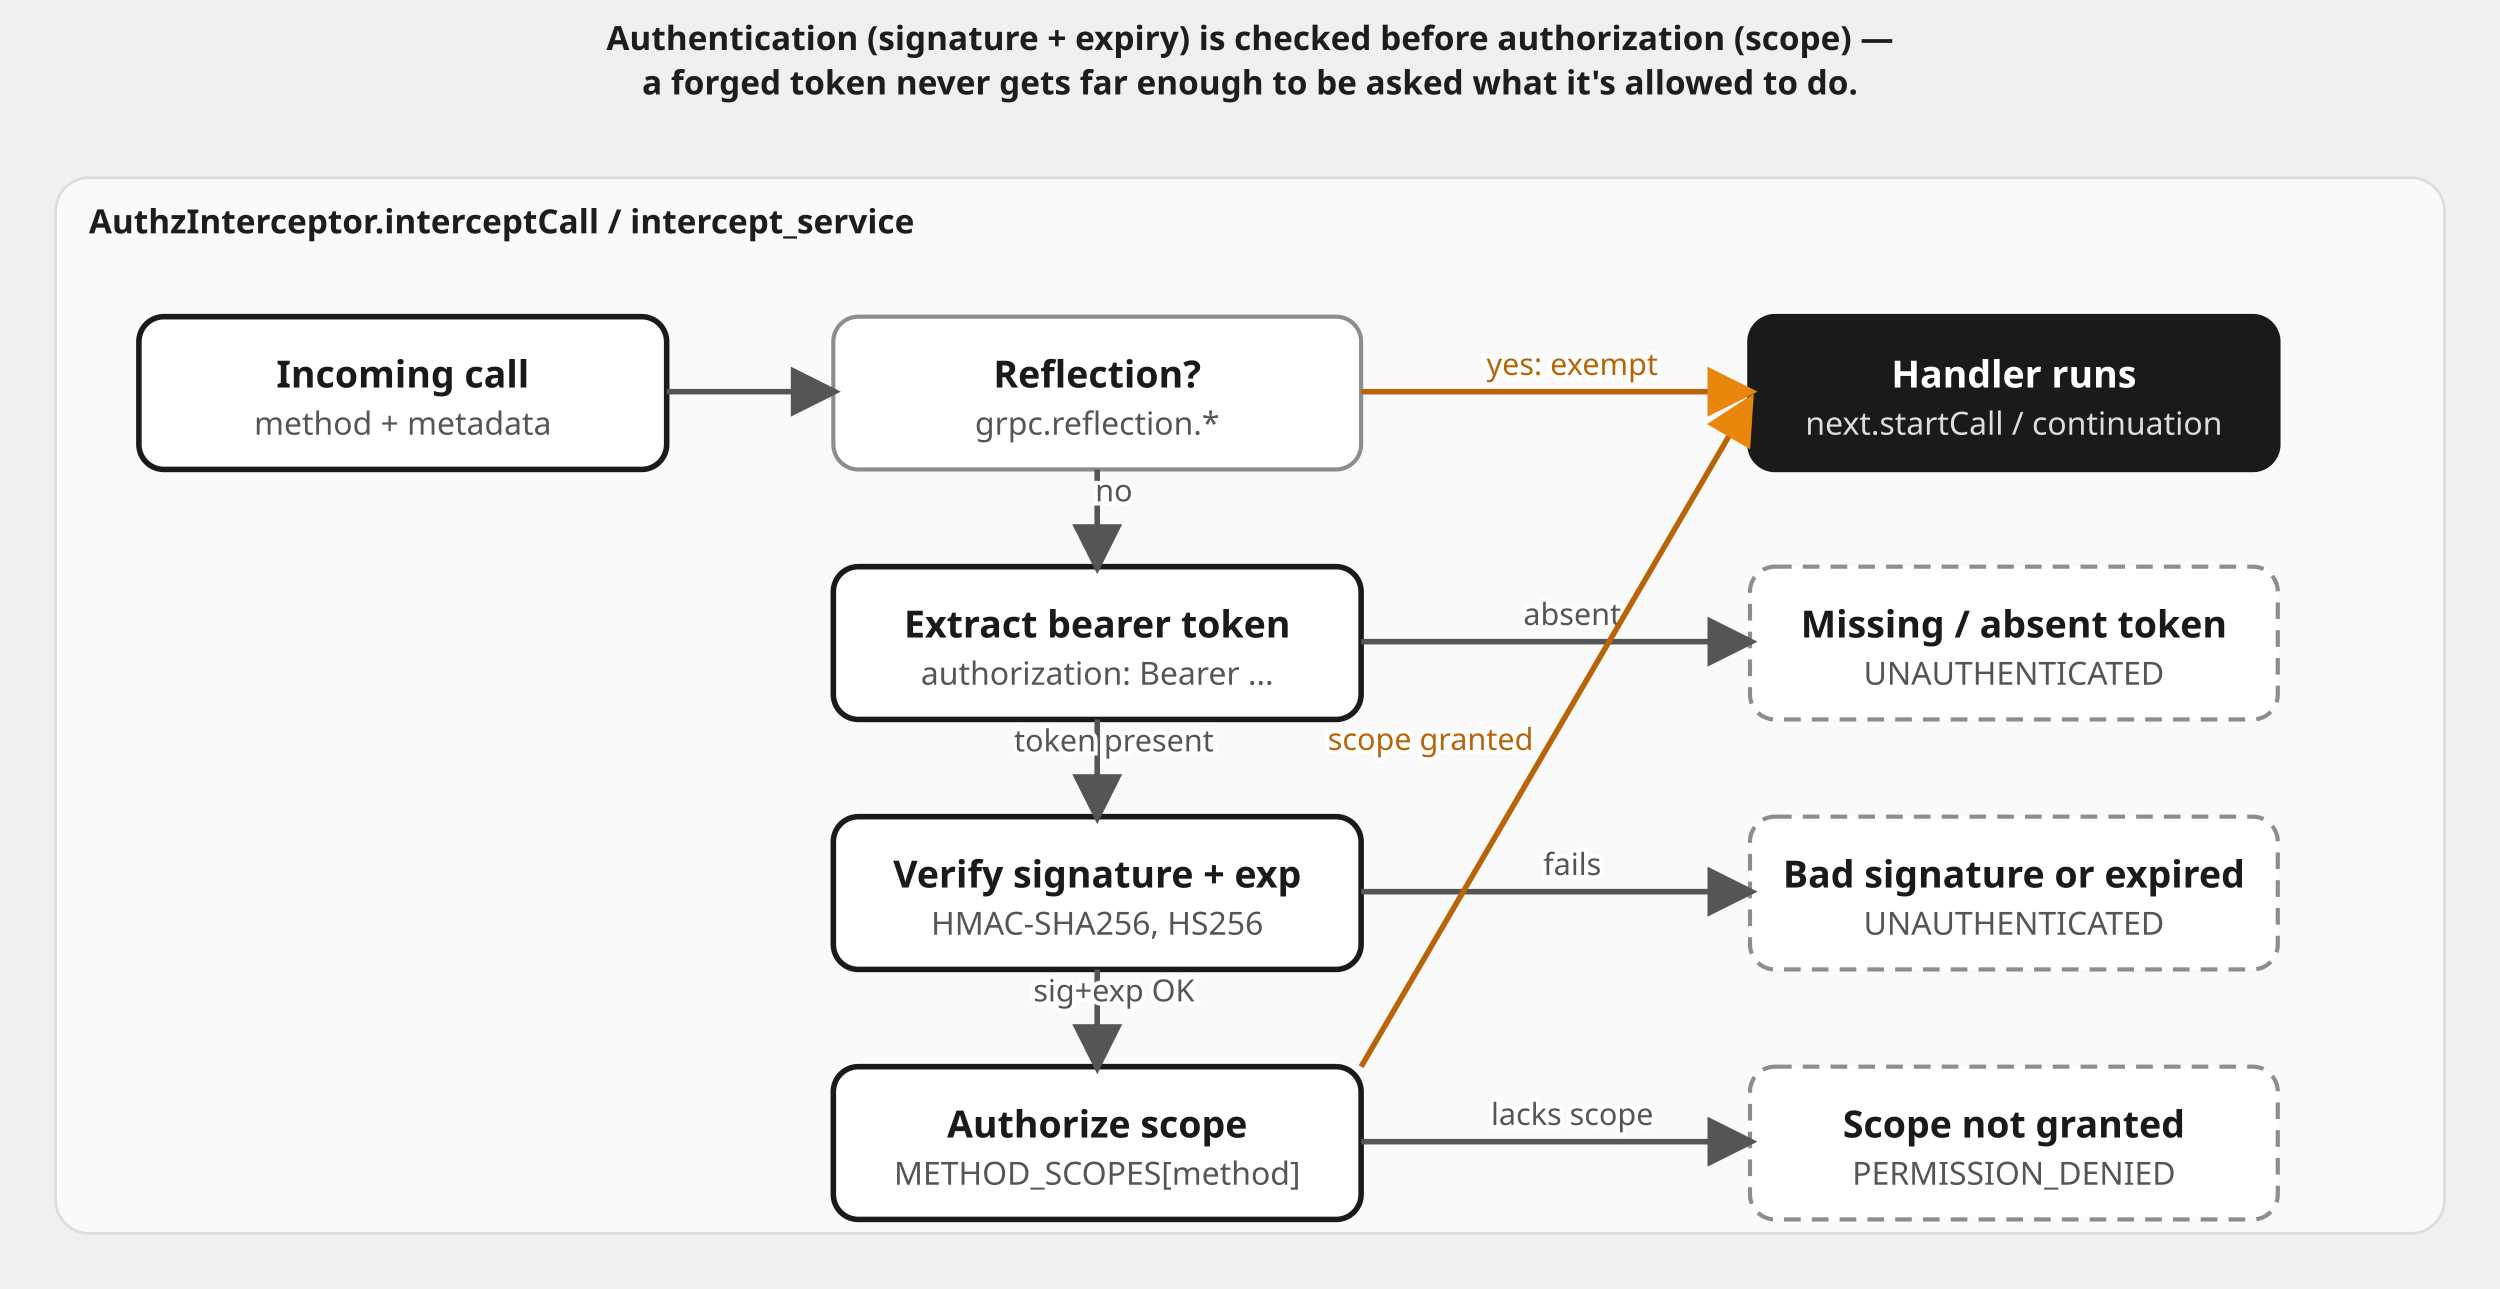
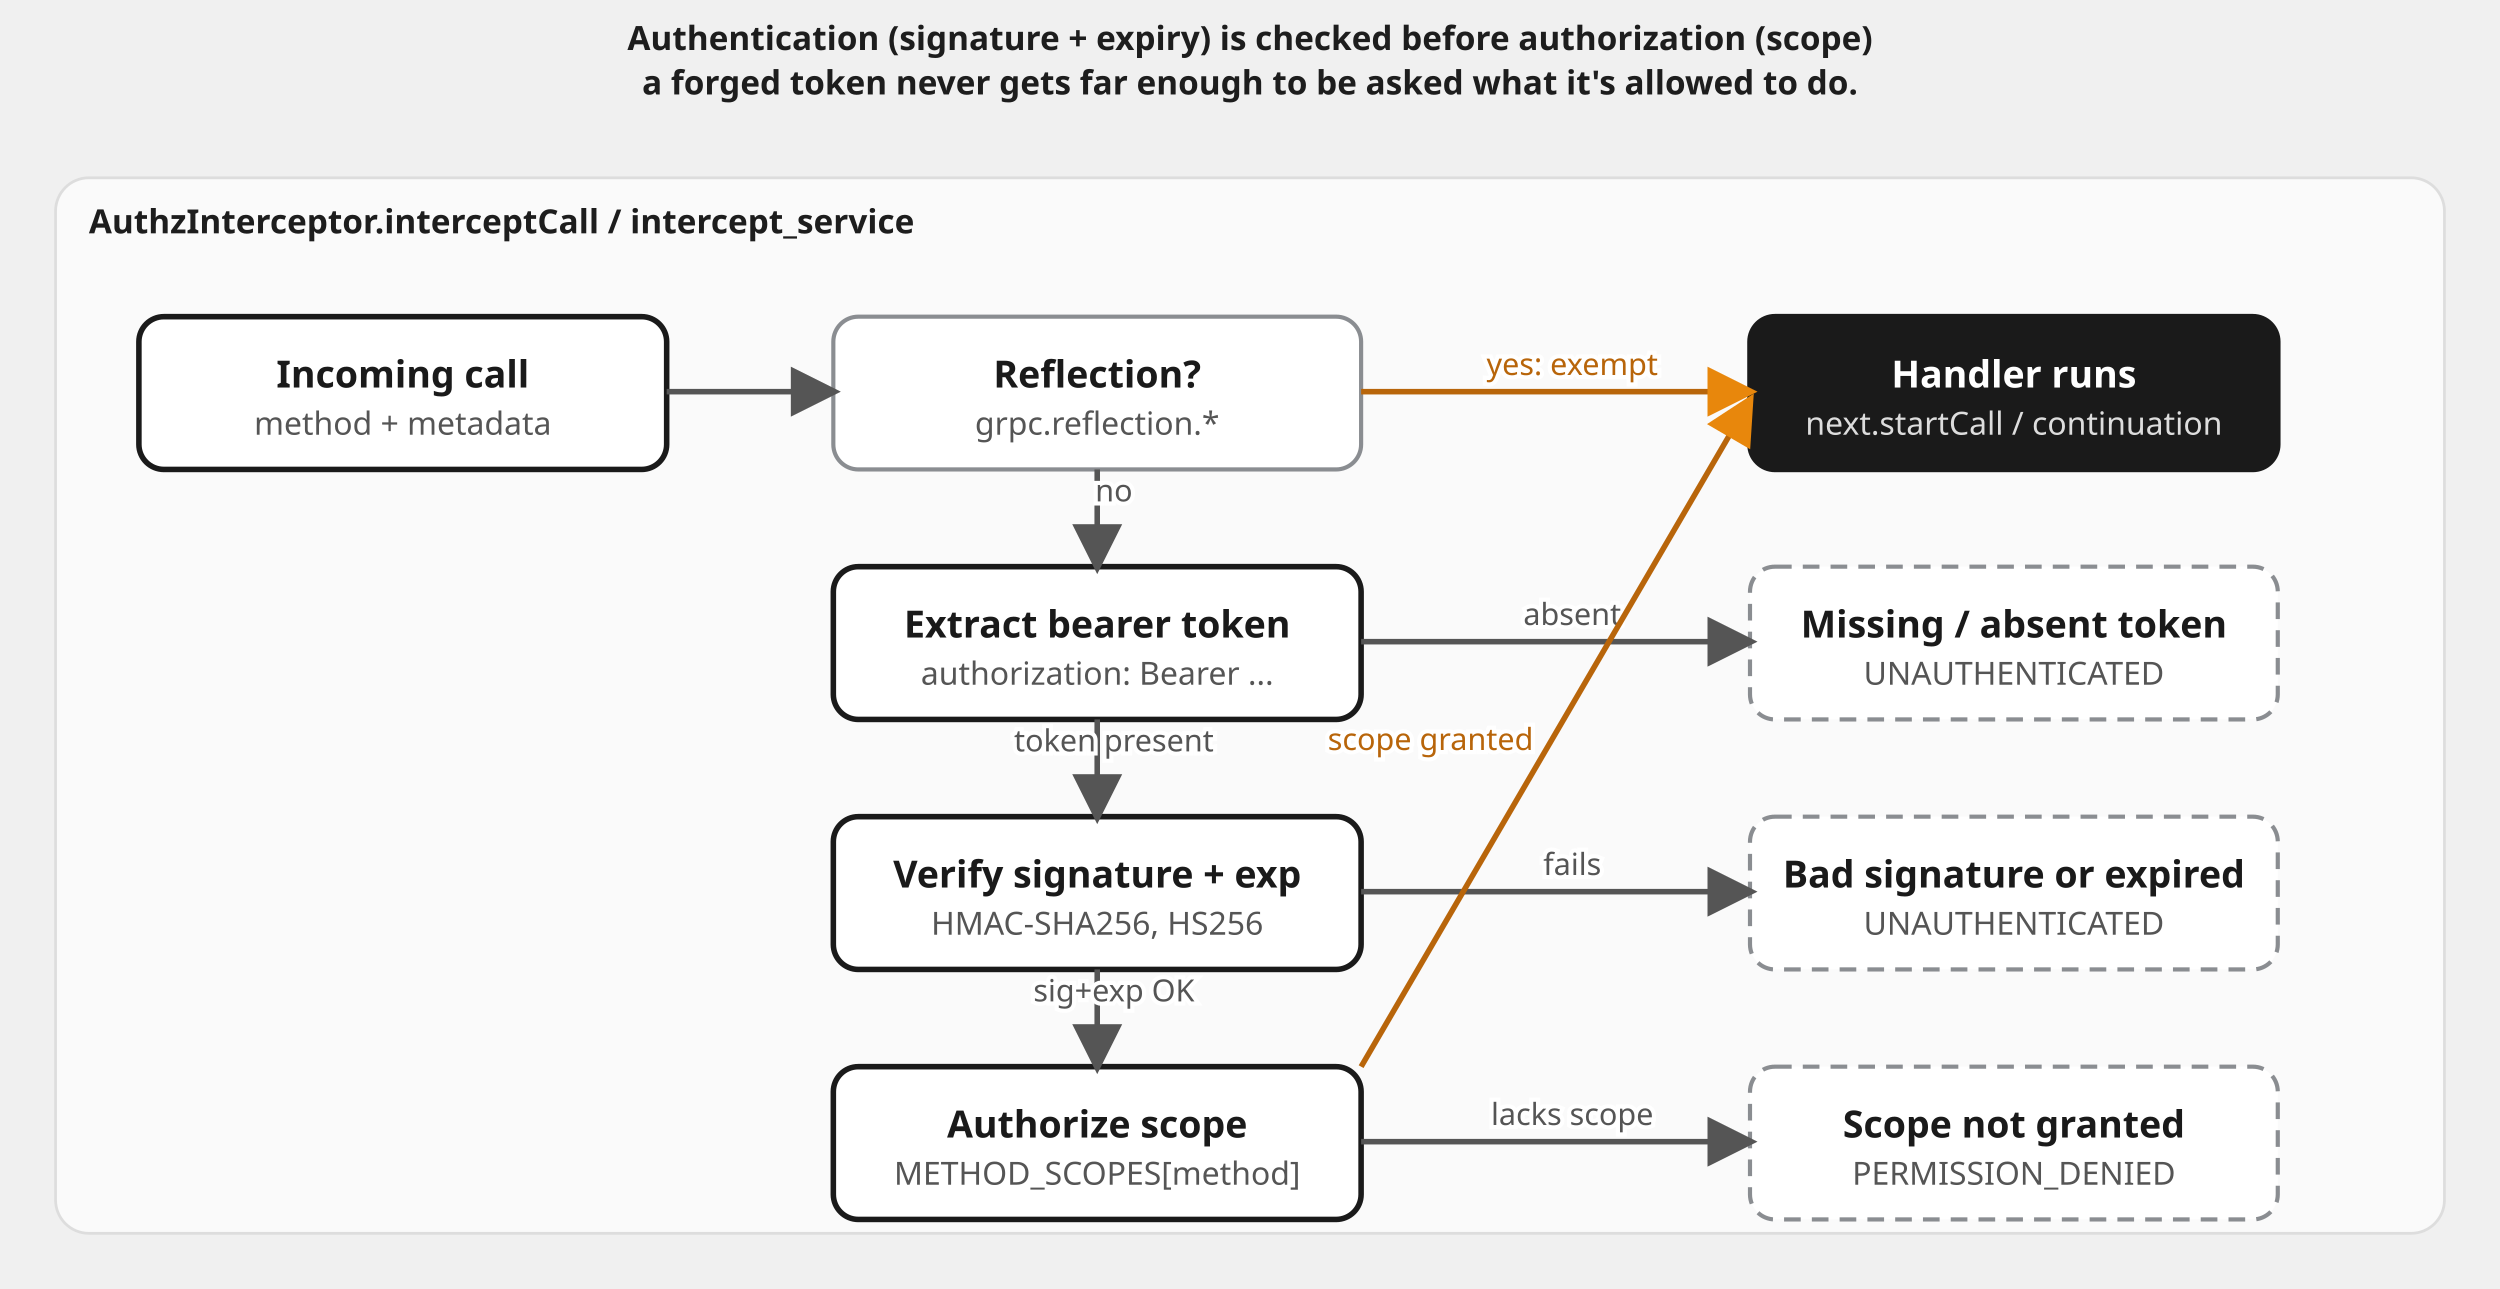
<svg xmlns="http://www.w3.org/2000/svg" viewBox="0 -44 900 464" font-family="'Red Hat Text', system-ui, sans-serif" role="img">
  <defs>
    <marker id="a" viewBox="0 0 10 10" refX="8.5" refY="5" markerWidth="9" markerHeight="9" orient="auto-start-reverse">
      <path d="M0,0 L10,5 L0,10 z" fill="#555" />
    </marker>
    <marker id="am" viewBox="0 0 10 10" refX="8.5" refY="5" markerWidth="9" markerHeight="9" orient="auto-start-reverse">
      <path d="M0,0 L10,5 L0,10 z" fill="#e8870c" />
    </marker>
  </defs>
  <rect x="20" y="20" width="860" height="380" rx="12" fill="#fafafa" stroke="#ddd" />
  <text x="32" y="40" font-size="12" font-weight="700" fill="#1d1d1d">AuthzInterceptor.interceptCall / intercept_service</text>
  <rect x="50" y="70" width="190" height="55" rx="9" fill="#ffffff" stroke="#1a1a1a" stroke-width="2" />
  <text x="145.0" y="95.5" font-size="13.5" font-weight="700" fill="#1a1a1a" text-anchor="middle">Incoming call</text>
  <text x="145.0" y="112.5" font-size="11.5" fill="#555555" text-anchor="middle">method + metadata</text>
  <rect x="300" y="70" width="190" height="55" rx="9" fill="#ffffff" stroke="#8a8d91" stroke-width="1.5" />
  <text x="395.0" y="95.5" font-size="13.5" font-weight="700" fill="#1a1a1a" text-anchor="middle">Reflection?</text>
  <text x="395.0" y="112.5" font-size="11.5" fill="#555555" text-anchor="middle">grpc.reflection.*</text>
  <rect x="300" y="160" width="190" height="55" rx="9" fill="#ffffff" stroke="#1a1a1a" stroke-width="2" />
  <text x="395.0" y="185.5" font-size="13.5" font-weight="700" fill="#1a1a1a" text-anchor="middle">Extract bearer token</text>
  <text x="395.0" y="202.5" font-size="11.5" fill="#555555" text-anchor="middle">authorization: Bearer ...</text>
  <rect x="300" y="250" width="190" height="55" rx="9" fill="#ffffff" stroke="#1a1a1a" stroke-width="2" />
  <text x="395.0" y="275.5" font-size="13.5" font-weight="700" fill="#1a1a1a" text-anchor="middle">Verify signature + exp</text>
  <text x="395.0" y="292.5" font-size="11.5" fill="#555555" text-anchor="middle">HMAC-SHA256, HS256</text>
  <rect x="300" y="340" width="190" height="55" rx="9" fill="#ffffff" stroke="#1a1a1a" stroke-width="2" />
  <text x="395.0" y="365.5" font-size="13.5" font-weight="700" fill="#1a1a1a" text-anchor="middle">Authorize scope</text>
  <text x="395.0" y="382.5" font-size="11.5" fill="#555555" text-anchor="middle">METHOD_SCOPES[method]</text>
  <rect x="630" y="70" width="190" height="55" rx="9" fill="#1a1a1a" stroke="#1a1a1a" stroke-width="2" />
  <text x="725.0" y="95.5" font-size="13.5" font-weight="700" fill="#ffffff" text-anchor="middle">Handler runs</text>
  <text x="725.0" y="112.5" font-size="11.5" fill="#dddddd" text-anchor="middle">next.startCall / continuation</text>
  <rect x="630" y="160" width="190" height="55" rx="9" fill="#ffffff" stroke="#8a8d91" stroke-width="1.5" stroke-dasharray="6 4" />
  <text x="725.0" y="185.5" font-size="13.5" font-weight="700" fill="#1a1a1a" text-anchor="middle">Missing / absent token</text>
  <text x="725.0" y="202.5" font-size="11.5" fill="#555555" text-anchor="middle">UNAUTHENTICATED</text>
  <rect x="630" y="250" width="190" height="55" rx="9" fill="#ffffff" stroke="#8a8d91" stroke-width="1.5" stroke-dasharray="6 4" />
  <text x="725.0" y="275.5" font-size="13.5" font-weight="700" fill="#1a1a1a" text-anchor="middle">Bad signature or expired</text>
  <text x="725.0" y="292.5" font-size="11.5" fill="#555555" text-anchor="middle">UNAUTHENTICATED</text>
  <rect x="630" y="340" width="190" height="55" rx="9" fill="#ffffff" stroke="#8a8d91" stroke-width="1.5" stroke-dasharray="6 4" />
  <text x="725.0" y="365.5" font-size="13.5" font-weight="700" fill="#1a1a1a" text-anchor="middle">Scope not granted</text>
  <text x="725.0" y="382.5" font-size="11.5" fill="#555555" text-anchor="middle">PERMISSION_DENIED</text>
  <path d="M240,97 L300,97" fill="none" stroke="#555" stroke-width="2" marker-end="url(#a)" />
  <path d="M395,125 L395,160" fill="none" stroke="#555" stroke-width="2" marker-end="url(#a)" />
  <text x="401.0" y="136.5" font-size="11" fill="#ffffff" stroke="#ffffff" stroke-width="3" paint-order="stroke" text-anchor="middle">no</text>
  <text x="401.0" y="136.5" font-size="11" fill="#555" text-anchor="middle">no</text>
  <path d="M490,97 L630,97" fill="none" stroke="#b8650a" stroke-width="2" marker-end="url(#am)" />
  <text x="566.0" y="91.0" font-size="11" fill="#ffffff" stroke="#ffffff" stroke-width="3" paint-order="stroke" text-anchor="middle">yes: exempt</text>
  <text x="566.0" y="91.0" font-size="11" fill="#b8650a" text-anchor="middle">yes: exempt</text>
  <path d="M395,215 L395,250" fill="none" stroke="#555" stroke-width="2" marker-end="url(#a)" />
  <text x="401.0" y="226.5" font-size="11" fill="#ffffff" stroke="#ffffff" stroke-width="3" paint-order="stroke" text-anchor="middle">token present</text>
  <text x="401.0" y="226.5" font-size="11" fill="#555" text-anchor="middle">token present</text>
  <path d="M490,187 L630,187" fill="none" stroke="#555" stroke-width="2" marker-end="url(#a)" />
  <text x="566.0" y="181.0" font-size="11" fill="#ffffff" stroke="#ffffff" stroke-width="3" paint-order="stroke" text-anchor="middle">absent</text>
  <text x="566.0" y="181.0" font-size="11" fill="#555" text-anchor="middle">absent</text>
  <path d="M395,305 L395,340" fill="none" stroke="#555" stroke-width="2" marker-end="url(#a)" />
  <text x="401.0" y="316.5" font-size="11" fill="#ffffff" stroke="#ffffff" stroke-width="3" paint-order="stroke" text-anchor="middle">sig+exp OK</text>
  <text x="401.0" y="316.5" font-size="11" fill="#555" text-anchor="middle">sig+exp OK</text>
  <path d="M490,277 L630,277" fill="none" stroke="#555" stroke-width="2" marker-end="url(#a)" />
  <text x="566.0" y="271.0" font-size="11" fill="#ffffff" stroke="#ffffff" stroke-width="3" paint-order="stroke" text-anchor="middle">fails</text>
  <text x="566.0" y="271.0" font-size="11" fill="#555" text-anchor="middle">fails</text>
  <path d="M490,367 L630,367" fill="none" stroke="#555" stroke-width="2" marker-end="url(#a)" />
  <text x="566.0" y="361.0" font-size="11" fill="#ffffff" stroke="#ffffff" stroke-width="3" paint-order="stroke" text-anchor="middle">lacks scope</text>
  <text x="566.0" y="361.0" font-size="11" fill="#555" text-anchor="middle">lacks scope</text>
  <path d="M490,340 L630,100" fill="none" stroke="#b8650a" stroke-width="2" marker-end="url(#am)" />
  <text x="515.0" y="226.0" font-size="11" fill="#ffffff" stroke="#ffffff" stroke-width="3" paint-order="stroke" text-anchor="middle">scope granted</text>
  <text x="515.0" y="226.0" font-size="11" fill="#b8650a" text-anchor="middle">scope granted</text>
-   <text x="450" y="-26" font-size="12" fill="#1d1d1d" text-anchor="middle" font-weight="700">Authentication (signature + expiry) is checked before authorization (scope) —</text>
+   <text x="450" y="-26" font-size="12" fill="#1d1d1d" text-anchor="middle" font-weight="700">Authentication (signature + expiry) is checked before authorization (scope)</text>
  <text x="450" y="-10" font-size="12" fill="#1d1d1d" text-anchor="middle" font-weight="700">a forged token never gets far enough to be asked what it's allowed to do.</text>
</svg>
